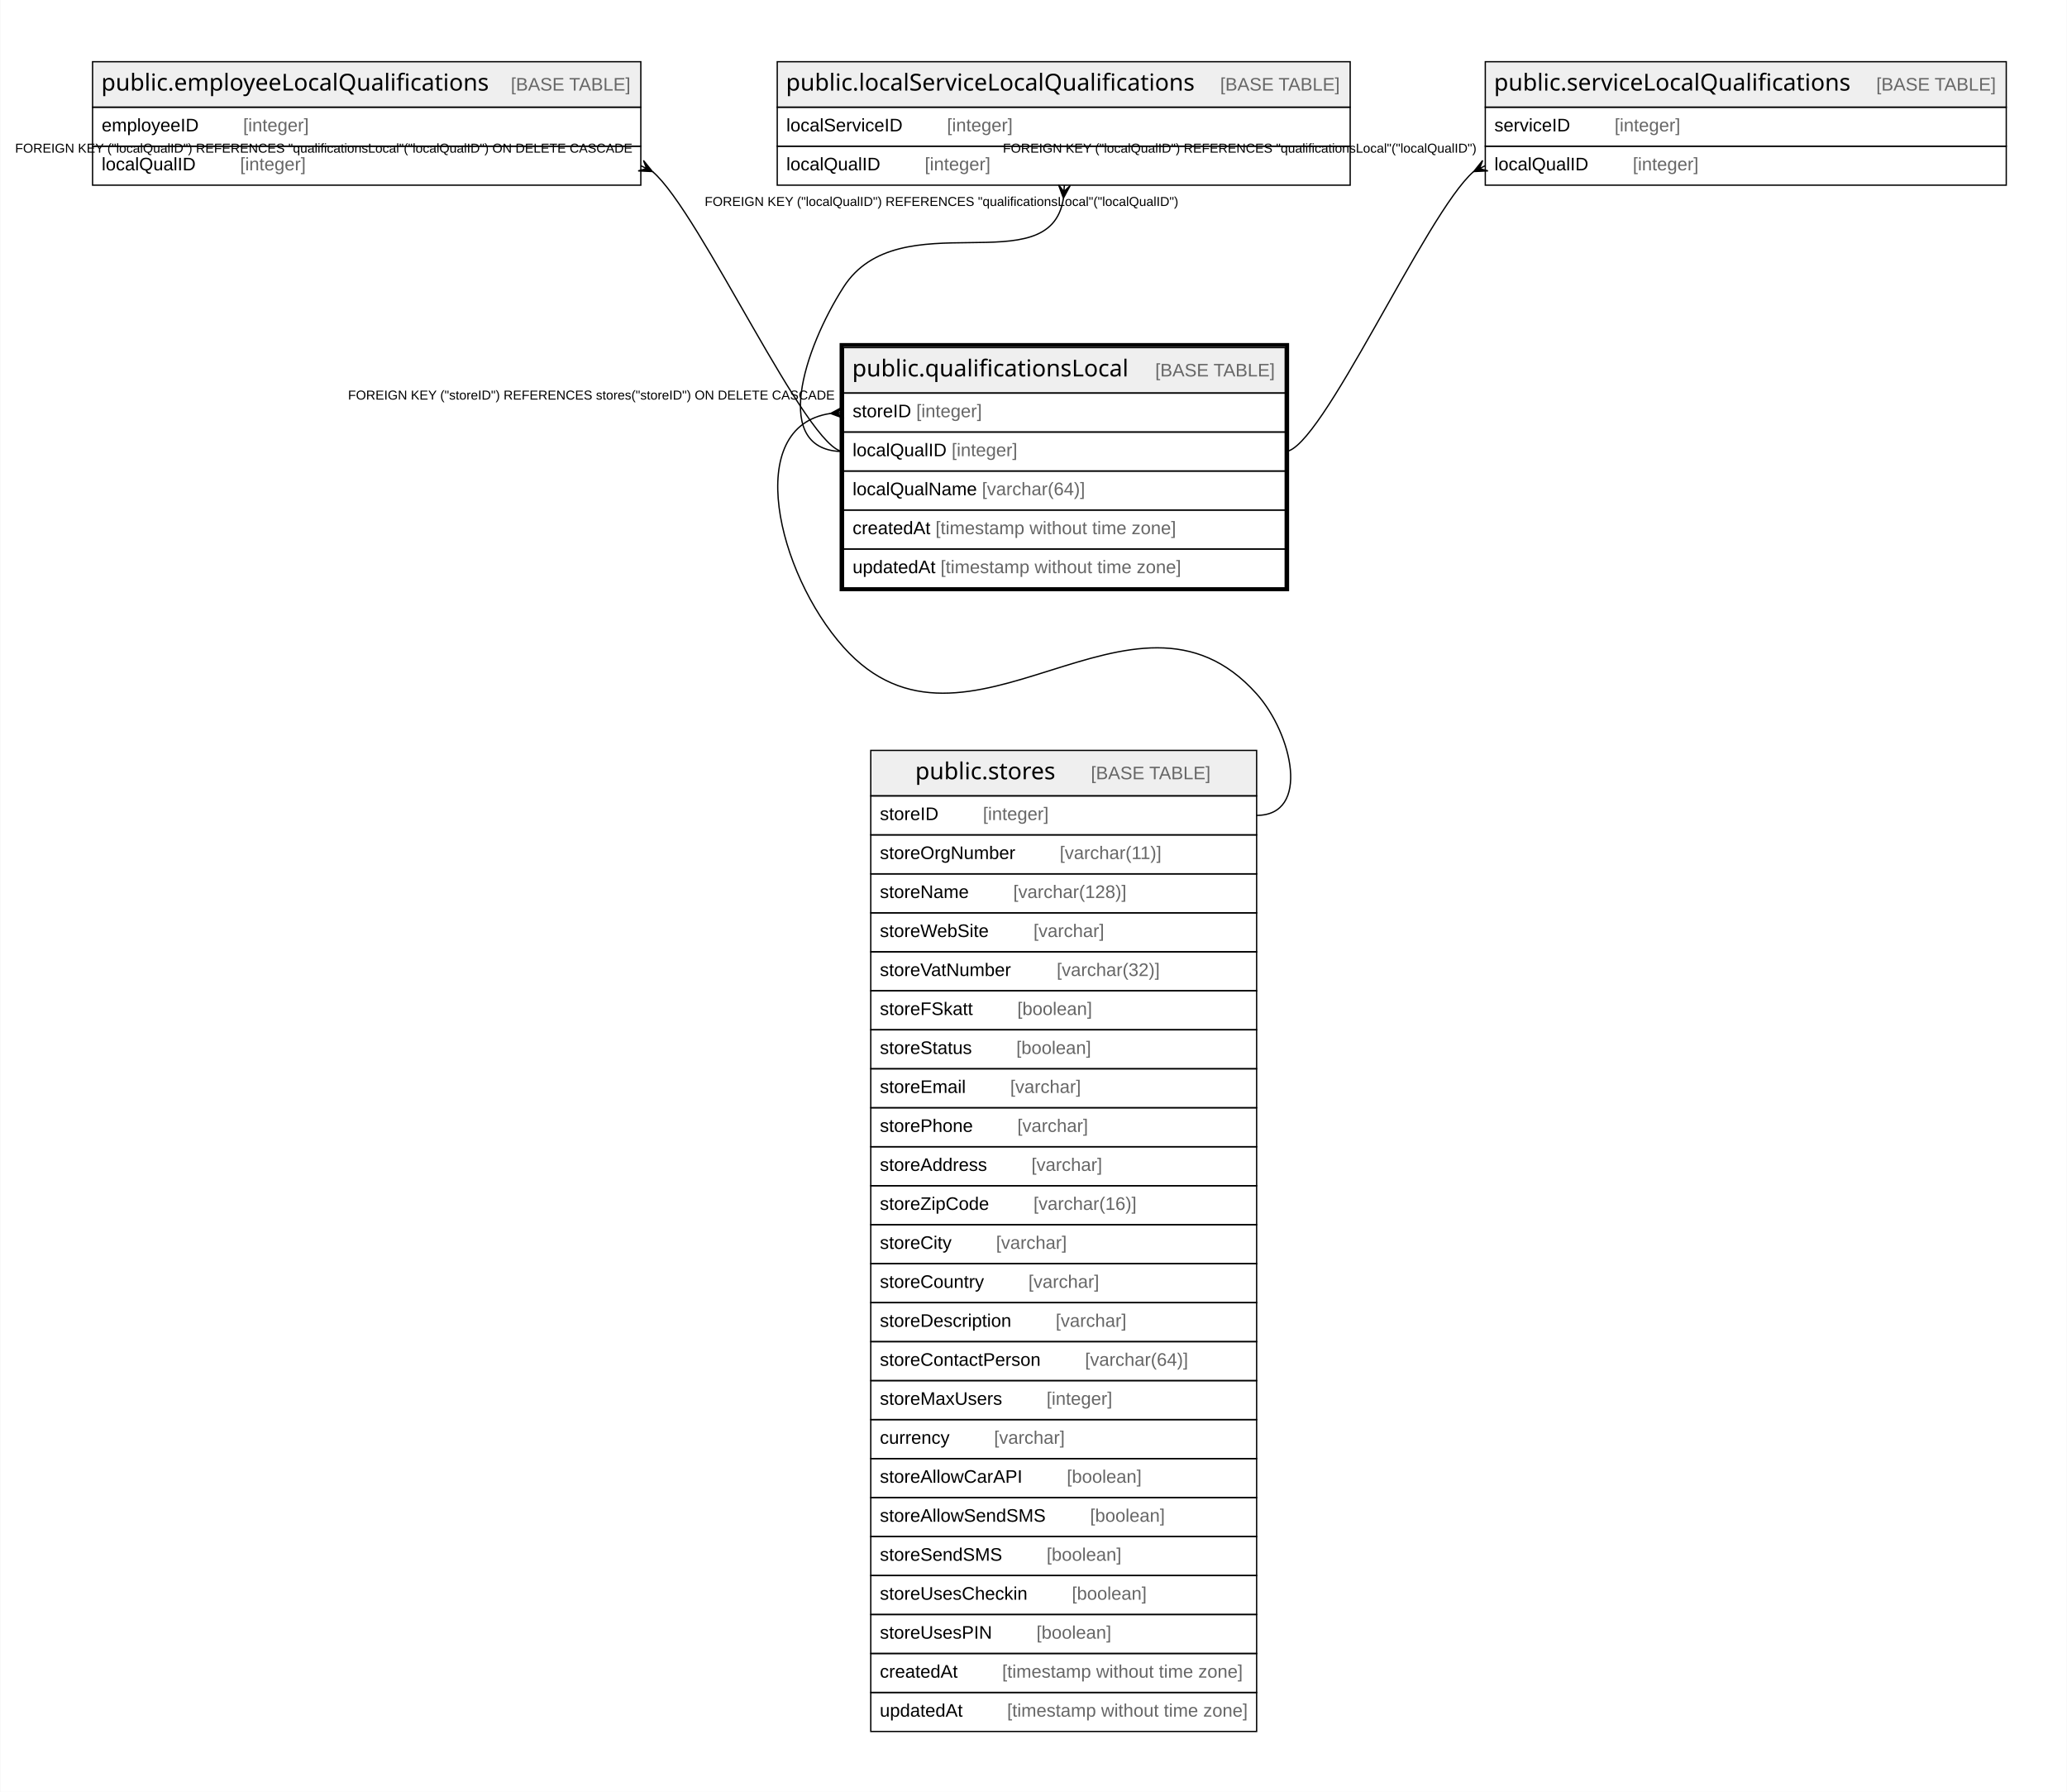
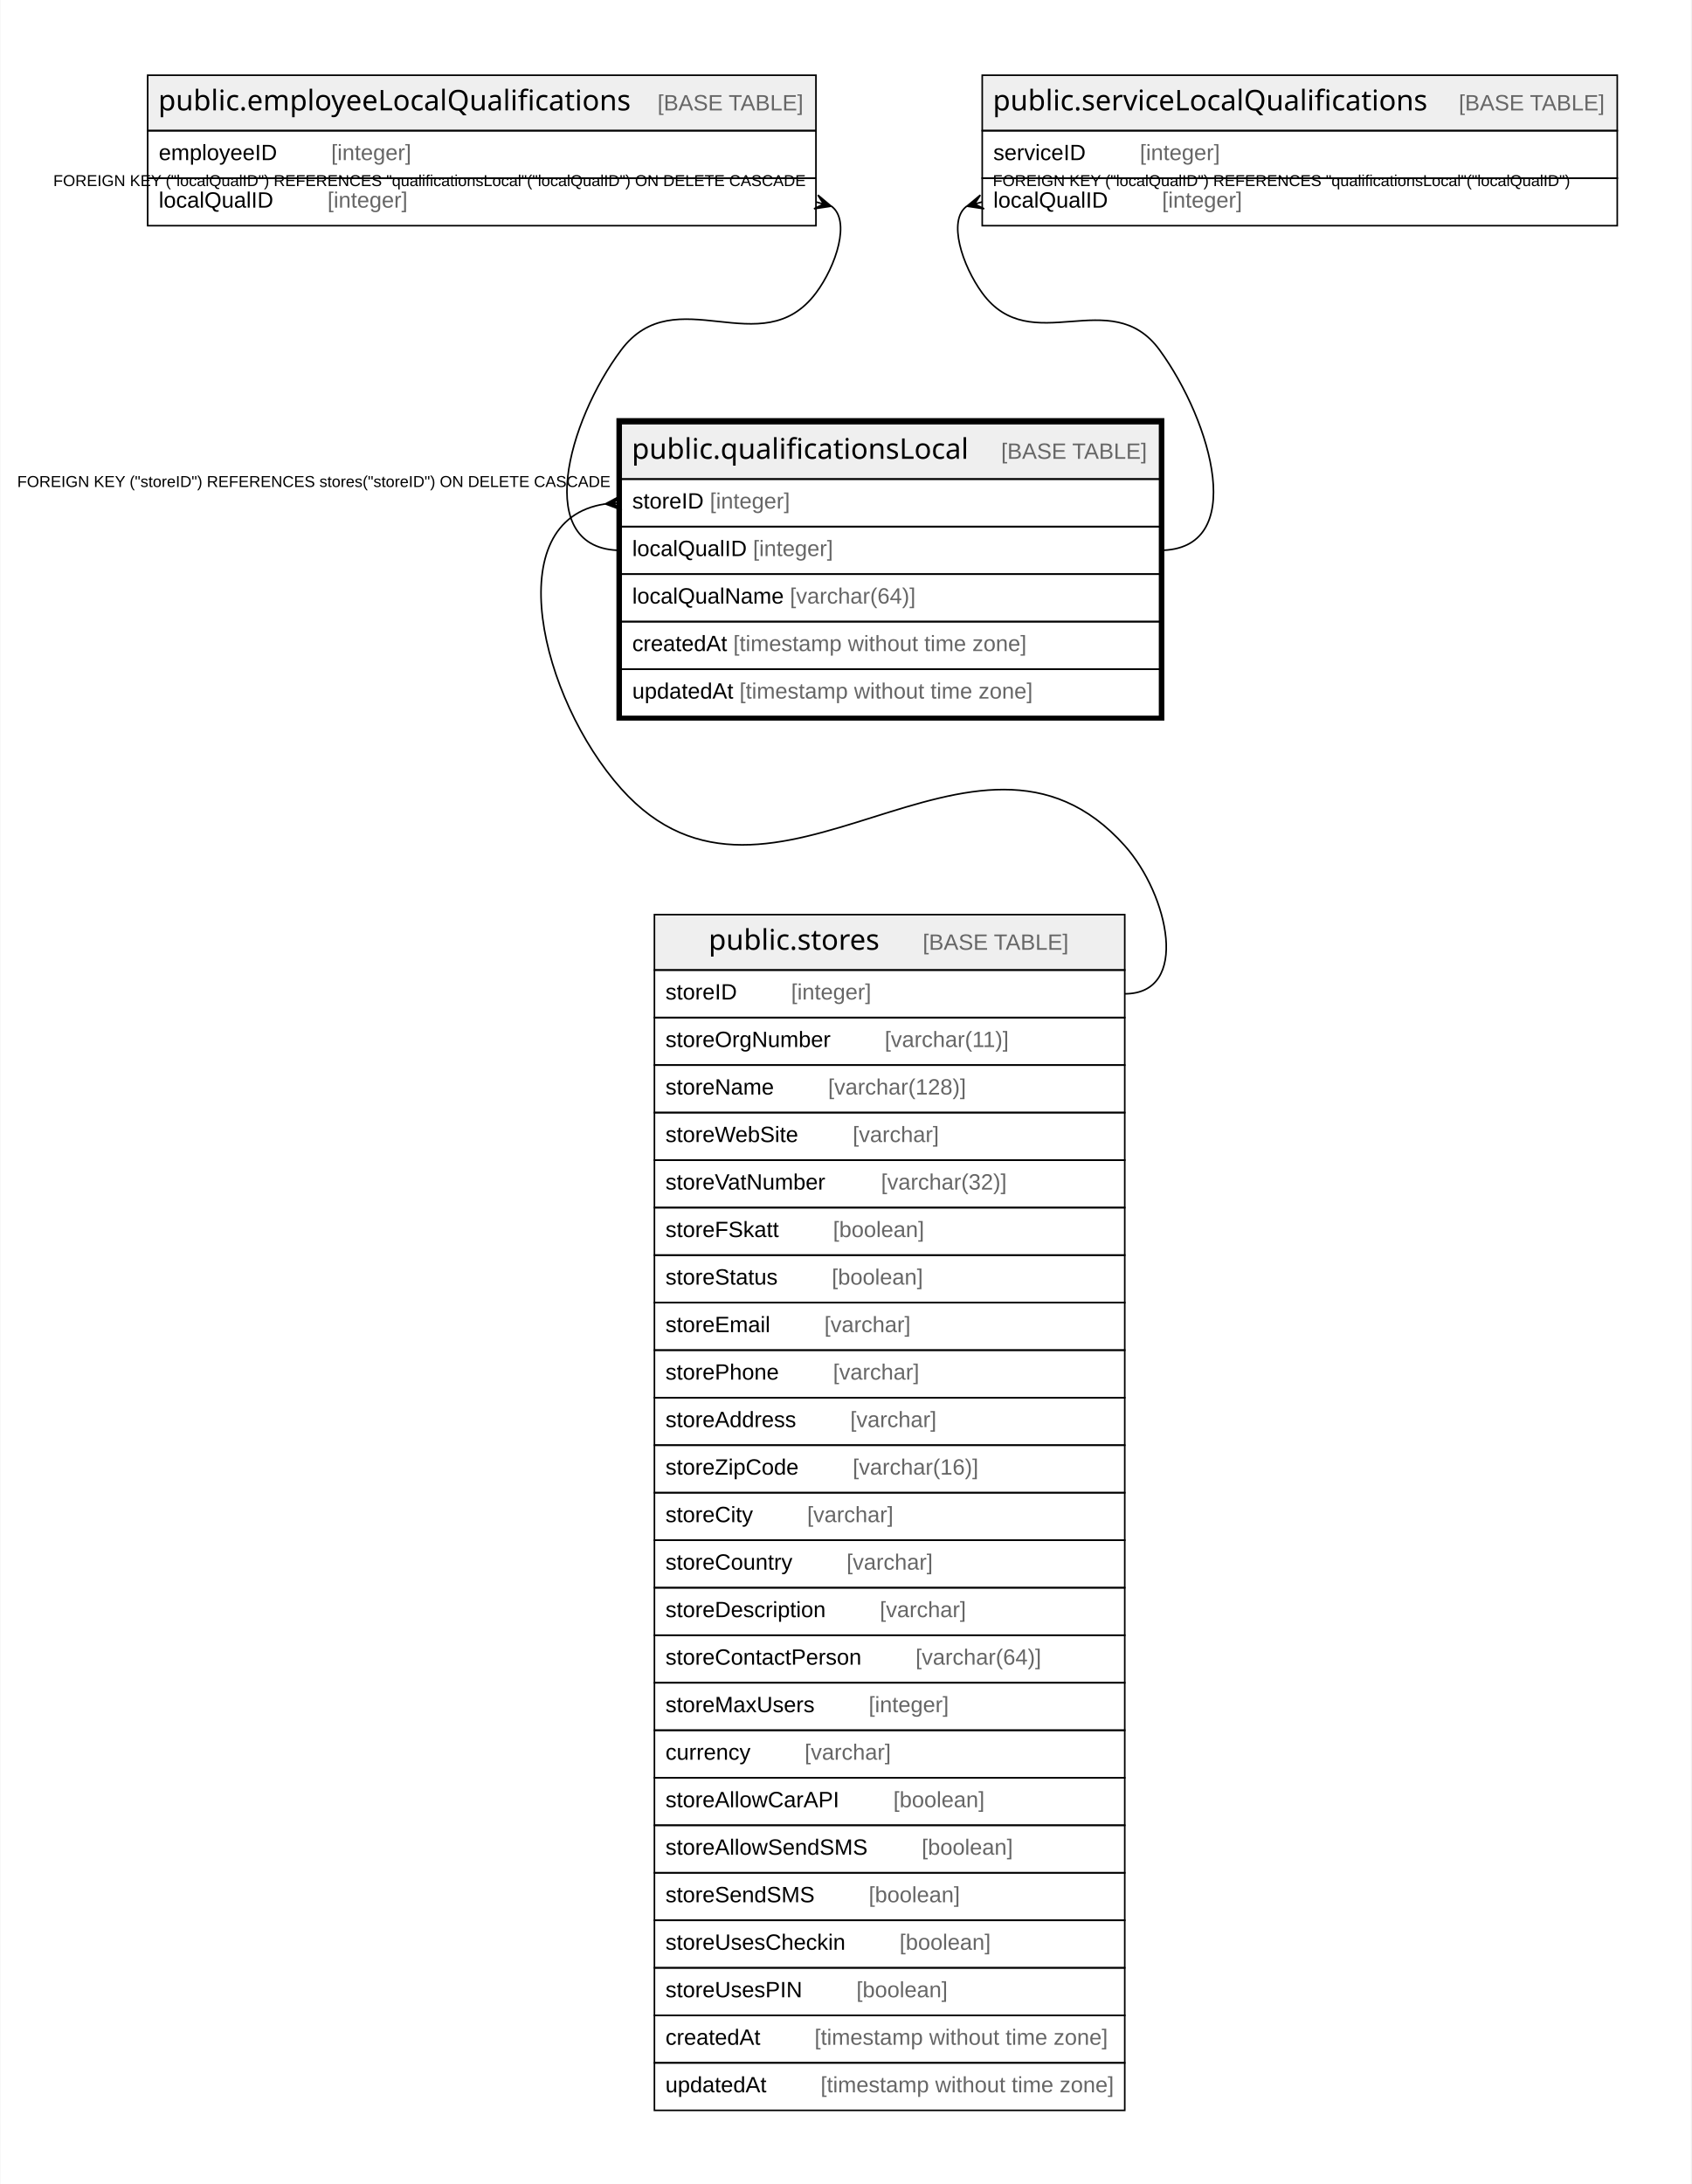
- <svg xmlns="http://www.w3.org/2000/svg" width="1591pt" height="1379pt" viewBox="0.00 0.00 1590.50 1379.00">
+ <svg xmlns="http://www.w3.org/2000/svg" width="1068pt" height="1379pt" viewBox="0.00 0.00 1067.50 1379.00">
  <g id="graph0" class="graph" transform="scale(1 1) rotate(0) translate(4 1375)">
-     <polygon fill="#ffffff" stroke="transparent" points="-4,4 -4,-1375 1586.5,-1375 1586.5,4 -4,4" />
+     <polygon fill="#ffffff" stroke="transparent" points="-4,4 -4,-1375 1063.5,-1375 1063.5,4 -4,4" />
    <g id="node1" class="node">
-       <polygon fill="#efefef" stroke="transparent" points="645,-1072.5 645,-1107.5 985,-1107.5 985,-1072.5 645,-1072.5" />
-       <polygon fill="none" stroke="#000000" points="645,-1072.5 645,-1107.5 985,-1107.5 985,-1072.5 645,-1072.5" />
-       <text text-anchor="start" x="651.696" y="-1085.3" font-family="Arial Bold" font-size="18.00" fill="#000000">public.qualificationsLocal</text>
-       <text text-anchor="start" x="850.736" y="-1085.3" font-family="Arial" font-size="14.00" fill="#000000">    </text>
-       <text text-anchor="start" x="884.941" y="-1085.3" font-family="Arial" font-size="14.00" fill="#666666">[BASE TABLE]</text>
-       <polygon fill="none" stroke="#000000" points="645,-1042.5 645,-1072.5 985,-1072.5 985,-1042.5 645,-1042.5" />
-       <text text-anchor="start" x="652" y="-1053.9" font-family="Arial" font-size="14.00" fill="#000000">storeID </text>
-       <text text-anchor="start" x="701.004" y="-1053.9" font-family="Arial" font-size="14.00" fill="#666666">[integer]</text>
-       <polygon fill="none" stroke="#000000" points="645,-1012.5 645,-1042.5 985,-1042.5 985,-1012.5 645,-1012.5" />
-       <text text-anchor="start" x="652" y="-1023.9" font-family="Arial" font-size="14.00" fill="#000000">localQualID </text>
-       <text text-anchor="start" x="728.229" y="-1023.9" font-family="Arial" font-size="14.00" fill="#666666">[integer]</text>
-       <polygon fill="none" stroke="#000000" points="645,-982.5 645,-1012.5 985,-1012.5 985,-982.5 645,-982.5" />
-       <text text-anchor="start" x="652" y="-993.9" font-family="Arial" font-size="14.00" fill="#000000">localQualName </text>
-       <text text-anchor="start" x="751.564" y="-993.9" font-family="Arial" font-size="14.00" fill="#666666">[varchar(64)]</text>
-       <polygon fill="none" stroke="#000000" points="645,-952.5 645,-982.5 985,-982.5 985,-952.5 645,-952.5" />
-       <text text-anchor="start" x="652" y="-963.9" font-family="Arial" font-size="14.00" fill="#000000">createdAt </text>
-       <text text-anchor="start" x="715.799" y="-963.9" font-family="Arial" font-size="14.00" fill="#666666">[timestamp without time zone]</text>
-       <polygon fill="none" stroke="#000000" points="645,-922.5 645,-952.5 985,-952.5 985,-922.5 645,-922.5" />
-       <text text-anchor="start" x="652" y="-933.9" font-family="Arial" font-size="14.00" fill="#000000">updatedAt </text>
-       <text text-anchor="start" x="719.704" y="-933.9" font-family="Arial" font-size="14.00" fill="#666666">[timestamp without time zone]</text>
-       <polygon fill="none" stroke="#000000" stroke-width="3" points="643.5,-921.5 643.5,-1109.5 986.5,-1109.5 986.5,-921.5 643.5,-921.5" />
+       <polygon fill="#efefef" stroke="transparent" points="388,-1072.5 388,-1107.5 728,-1107.5 728,-1072.5 388,-1072.5" />
+       <polygon fill="none" stroke="#000000" points="388,-1072.5 388,-1107.5 728,-1107.5 728,-1072.5 388,-1072.5" />
+       <text text-anchor="start" x="394.696" y="-1085.3" font-family="Arial Bold" font-size="18.00" fill="#000000">public.qualificationsLocal</text>
+       <text text-anchor="start" x="593.736" y="-1085.3" font-family="Arial" font-size="14.00" fill="#000000">    </text>
+       <text text-anchor="start" x="627.941" y="-1085.3" font-family="Arial" font-size="14.00" fill="#666666">[BASE TABLE]</text>
+       <polygon fill="none" stroke="#000000" points="388,-1042.5 388,-1072.5 728,-1072.5 728,-1042.5 388,-1042.5" />
+       <text text-anchor="start" x="395" y="-1053.9" font-family="Arial" font-size="14.00" fill="#000000">storeID </text>
+       <text text-anchor="start" x="444.004" y="-1053.9" font-family="Arial" font-size="14.00" fill="#666666">[integer]</text>
+       <polygon fill="none" stroke="#000000" points="388,-1012.5 388,-1042.5 728,-1042.5 728,-1012.5 388,-1012.5" />
+       <text text-anchor="start" x="395" y="-1023.9" font-family="Arial" font-size="14.00" fill="#000000">localQualID </text>
+       <text text-anchor="start" x="471.229" y="-1023.9" font-family="Arial" font-size="14.00" fill="#666666">[integer]</text>
+       <polygon fill="none" stroke="#000000" points="388,-982.5 388,-1012.5 728,-1012.5 728,-982.5 388,-982.5" />
+       <text text-anchor="start" x="395" y="-993.9" font-family="Arial" font-size="14.00" fill="#000000">localQualName </text>
+       <text text-anchor="start" x="494.564" y="-993.9" font-family="Arial" font-size="14.00" fill="#666666">[varchar(64)]</text>
+       <polygon fill="none" stroke="#000000" points="388,-952.5 388,-982.5 728,-982.5 728,-952.5 388,-952.5" />
+       <text text-anchor="start" x="395" y="-963.9" font-family="Arial" font-size="14.00" fill="#000000">createdAt </text>
+       <text text-anchor="start" x="458.799" y="-963.9" font-family="Arial" font-size="14.00" fill="#666666">[timestamp without time zone]</text>
+       <polygon fill="none" stroke="#000000" points="388,-922.5 388,-952.5 728,-952.5 728,-922.5 388,-922.5" />
+       <text text-anchor="start" x="395" y="-933.9" font-family="Arial" font-size="14.00" fill="#000000">updatedAt </text>
+       <text text-anchor="start" x="462.704" y="-933.9" font-family="Arial" font-size="14.00" fill="#666666">[timestamp without time zone]</text>
+       <polygon fill="none" stroke="#000000" stroke-width="3" points="386.5,-921.5 386.5,-1109.5 729.5,-1109.5 729.5,-921.5 386.5,-921.5" />
    </g>
    <g id="node2" class="node">
-       <polygon fill="#efefef" stroke="transparent" points="666,-762.5 666,-797.5 963,-797.5 963,-762.5 666,-762.5" />
-       <polygon fill="none" stroke="#000000" points="666,-762.5 666,-797.5 963,-797.5 963,-762.5 666,-762.5" />
-       <text text-anchor="start" x="700.208" y="-775.3" font-family="Arial Bold" font-size="18.00" fill="#000000">public.stores</text>
-       <text text-anchor="start" x="801.224" y="-775.3" font-family="Arial" font-size="14.00" fill="#000000">    </text>
-       <text text-anchor="start" x="835.429" y="-775.3" font-family="Arial" font-size="14.00" fill="#666666">[BASE TABLE]</text>
-       <polygon fill="none" stroke="#000000" points="666,-732.5 666,-762.5 963,-762.5 963,-732.5 666,-732.5" />
-       <text text-anchor="start" x="673" y="-743.9" font-family="Arial" font-size="14.00" fill="#000000">storeID    </text>
-       <text text-anchor="start" x="752.318" y="-743.9" font-family="Arial" font-size="14.00" fill="#666666">[integer]</text>
-       <polygon fill="none" stroke="#000000" points="666,-702.5 666,-732.5 963,-732.5 963,-702.5 666,-702.5" />
-       <text text-anchor="start" x="673" y="-713.9" font-family="Arial" font-size="14.00" fill="#000000">storeOrgNumber    </text>
-       <text text-anchor="start" x="811.431" y="-713.9" font-family="Arial" font-size="14.00" fill="#666666">[varchar(11)]</text>
-       <polygon fill="none" stroke="#000000" points="666,-672.5 666,-702.5 963,-702.5 963,-672.5 666,-672.5" />
-       <text text-anchor="start" x="673" y="-683.9" font-family="Arial" font-size="14.00" fill="#000000">storeName    </text>
-       <text text-anchor="start" x="775.654" y="-683.9" font-family="Arial" font-size="14.00" fill="#666666">[varchar(128)]</text>
-       <polygon fill="none" stroke="#000000" points="666,-642.5 666,-672.5 963,-672.5 963,-642.5 666,-642.5" />
-       <text text-anchor="start" x="673" y="-653.9" font-family="Arial" font-size="14.00" fill="#000000">storeWebSite    </text>
-       <text text-anchor="start" x="791.217" y="-653.9" font-family="Arial" font-size="14.00" fill="#666666">[varchar]</text>
-       <polygon fill="none" stroke="#000000" points="666,-612.5 666,-642.5 963,-642.5 963,-612.5 666,-612.5" />
-       <text text-anchor="start" x="673" y="-623.9" font-family="Arial" font-size="14.00" fill="#000000">storeVatNumber    </text>
-       <text text-anchor="start" x="809.107" y="-623.9" font-family="Arial" font-size="14.00" fill="#666666">[varchar(32)]</text>
-       <polygon fill="none" stroke="#000000" points="666,-582.5 666,-612.5 963,-612.5 963,-582.5 666,-582.5" />
-       <text text-anchor="start" x="673" y="-593.9" font-family="Arial" font-size="14.00" fill="#000000">storeFSkatt    </text>
-       <text text-anchor="start" x="778.774" y="-593.9" font-family="Arial" font-size="14.00" fill="#666666">[boolean]</text>
-       <polygon fill="none" stroke="#000000" points="666,-552.5 666,-582.5 963,-582.5 963,-552.5 666,-552.5" />
-       <text text-anchor="start" x="673" y="-563.9" font-family="Arial" font-size="14.00" fill="#000000">storeStatus    </text>
-       <text text-anchor="start" x="778.004" y="-563.9" font-family="Arial" font-size="14.00" fill="#666666">[boolean]</text>
-       <polygon fill="none" stroke="#000000" points="666,-522.5 666,-552.5 963,-552.5 963,-522.5 666,-522.5" />
-       <text text-anchor="start" x="673" y="-533.9" font-family="Arial" font-size="14.00" fill="#000000">storeEmail    </text>
-       <text text-anchor="start" x="773.314" y="-533.9" font-family="Arial" font-size="14.00" fill="#666666">[varchar]</text>
-       <polygon fill="none" stroke="#000000" points="666,-492.5 666,-522.5 963,-522.5 963,-492.5 666,-492.5" />
-       <text text-anchor="start" x="673" y="-503.9" font-family="Arial" font-size="14.00" fill="#000000">storePhone    </text>
-       <text text-anchor="start" x="778.788" y="-503.9" font-family="Arial" font-size="14.00" fill="#666666">[varchar]</text>
-       <polygon fill="none" stroke="#000000" points="666,-462.5 666,-492.5 963,-492.5 963,-462.5 666,-462.5" />
-       <text text-anchor="start" x="673" y="-473.9" font-family="Arial" font-size="14.00" fill="#000000">storeAddress    </text>
-       <text text-anchor="start" x="789.666" y="-473.9" font-family="Arial" font-size="14.00" fill="#666666">[varchar]</text>
-       <polygon fill="none" stroke="#000000" points="666,-432.5 666,-462.5 963,-462.5 963,-432.5 666,-432.5" />
-       <text text-anchor="start" x="673" y="-443.9" font-family="Arial" font-size="14.00" fill="#000000">storeZipCode    </text>
-       <text text-anchor="start" x="791.217" y="-443.9" font-family="Arial" font-size="14.00" fill="#666666">[varchar(16)]</text>
-       <polygon fill="none" stroke="#000000" points="666,-402.5 666,-432.5 963,-432.5 963,-402.5 666,-402.5" />
-       <text text-anchor="start" x="673" y="-413.9" font-family="Arial" font-size="14.00" fill="#000000">storeCity    </text>
-       <text text-anchor="start" x="762.425" y="-413.9" font-family="Arial" font-size="14.00" fill="#666666">[varchar]</text>
-       <polygon fill="none" stroke="#000000" points="666,-372.5 666,-402.5 963,-402.5 963,-372.5 666,-372.5" />
-       <text text-anchor="start" x="673" y="-383.9" font-family="Arial" font-size="14.00" fill="#000000">storeCountry    </text>
-       <text text-anchor="start" x="787.327" y="-383.9" font-family="Arial" font-size="14.00" fill="#666666">[varchar]</text>
-       <polygon fill="none" stroke="#000000" points="666,-342.5 666,-372.5 963,-372.5 963,-342.5 666,-342.5" />
-       <text text-anchor="start" x="673" y="-353.9" font-family="Arial" font-size="14.00" fill="#000000">storeDescription    </text>
-       <text text-anchor="start" x="808.323" y="-353.9" font-family="Arial" font-size="14.00" fill="#666666">[varchar]</text>
-       <polygon fill="none" stroke="#000000" points="666,-312.5 666,-342.5 963,-342.5 963,-312.5 666,-312.5" />
-       <text text-anchor="start" x="673" y="-323.9" font-family="Arial" font-size="14.00" fill="#000000">storeContactPerson    </text>
-       <text text-anchor="start" x="830.902" y="-323.9" font-family="Arial" font-size="14.00" fill="#666666">[varchar(64)]</text>
-       <polygon fill="none" stroke="#000000" points="666,-282.5 666,-312.5 963,-312.5 963,-282.5 666,-282.5" />
-       <text text-anchor="start" x="673" y="-293.9" font-family="Arial" font-size="14.00" fill="#000000">storeMaxUsers    </text>
-       <text text-anchor="start" x="801.314" y="-293.9" font-family="Arial" font-size="14.00" fill="#666666">[integer]</text>
-       <polygon fill="none" stroke="#000000" points="666,-252.5 666,-282.5 963,-282.5 963,-252.5 666,-252.5" />
-       <text text-anchor="start" x="673" y="-263.9" font-family="Arial" font-size="14.00" fill="#000000">currency    </text>
-       <text text-anchor="start" x="760.874" y="-263.9" font-family="Arial" font-size="14.00" fill="#666666">[varchar]</text>
-       <polygon fill="none" stroke="#000000" points="666,-222.5 666,-252.5 963,-252.5 963,-222.5 666,-222.5" />
-       <text text-anchor="start" x="673" y="-233.9" font-family="Arial" font-size="14.00" fill="#000000">storeAllowCarAPI    </text>
-       <text text-anchor="start" x="816.874" y="-233.9" font-family="Arial" font-size="14.00" fill="#666666">[boolean]</text>
-       <polygon fill="none" stroke="#000000" points="666,-192.5 666,-222.5 963,-222.5 963,-192.5 666,-192.5" />
-       <text text-anchor="start" x="673" y="-203.9" font-family="Arial" font-size="14.00" fill="#000000">storeAllowSendSMS    </text>
-       <text text-anchor="start" x="834.778" y="-203.9" font-family="Arial" font-size="14.00" fill="#666666">[boolean]</text>
-       <polygon fill="none" stroke="#000000" points="666,-162.5 666,-192.5 963,-192.5 963,-162.5 666,-162.5" />
-       <text text-anchor="start" x="673" y="-173.9" font-family="Arial" font-size="14.00" fill="#000000">storeSendSMS    </text>
-       <text text-anchor="start" x="801.339" y="-173.9" font-family="Arial" font-size="14.00" fill="#666666">[boolean]</text>
-       <polygon fill="none" stroke="#000000" points="666,-132.5 666,-162.5 963,-162.5 963,-132.5 666,-132.5" />
-       <text text-anchor="start" x="673" y="-143.9" font-family="Arial" font-size="14.00" fill="#000000">storeUsesCheckin    </text>
-       <text text-anchor="start" x="820.771" y="-143.9" font-family="Arial" font-size="14.00" fill="#666666">[boolean]</text>
-       <polygon fill="none" stroke="#000000" points="666,-102.5 666,-132.5 963,-132.5 963,-102.5 666,-102.5" />
-       <text text-anchor="start" x="673" y="-113.9" font-family="Arial" font-size="14.00" fill="#000000">storeUsesPIN    </text>
-       <text text-anchor="start" x="793.544" y="-113.9" font-family="Arial" font-size="14.00" fill="#666666">[boolean]</text>
-       <polygon fill="none" stroke="#000000" points="666,-72.5 666,-102.5 963,-102.5 963,-72.5 666,-72.5" />
-       <text text-anchor="start" x="673" y="-83.9" font-family="Arial" font-size="14.00" fill="#000000">createdAt    </text>
-       <text text-anchor="start" x="767.114" y="-83.9" font-family="Arial" font-size="14.00" fill="#666666">[timestamp without time zone]</text>
-       <polygon fill="none" stroke="#000000" points="666,-42.5 666,-72.5 963,-72.5 963,-42.5 666,-42.5" />
-       <text text-anchor="start" x="672.921" y="-53.9" font-family="Arial" font-size="14.00" fill="#000000">updatedAt    </text>
-       <text text-anchor="start" x="770.939" y="-53.9" font-family="Arial" font-size="14.00" fill="#666666">[timestamp without time zone]</text>
+       <polygon fill="#efefef" stroke="transparent" points="409,-762.5 409,-797.5 706,-797.5 706,-762.5 409,-762.5" />
+       <polygon fill="none" stroke="#000000" points="409,-762.5 409,-797.5 706,-797.5 706,-762.5 409,-762.5" />
+       <text text-anchor="start" x="443.208" y="-775.3" font-family="Arial Bold" font-size="18.00" fill="#000000">public.stores</text>
+       <text text-anchor="start" x="544.224" y="-775.3" font-family="Arial" font-size="14.00" fill="#000000">    </text>
+       <text text-anchor="start" x="578.429" y="-775.3" font-family="Arial" font-size="14.00" fill="#666666">[BASE TABLE]</text>
+       <polygon fill="none" stroke="#000000" points="409,-732.5 409,-762.5 706,-762.5 706,-732.5 409,-732.5" />
+       <text text-anchor="start" x="416" y="-743.9" font-family="Arial" font-size="14.00" fill="#000000">storeID    </text>
+       <text text-anchor="start" x="495.318" y="-743.9" font-family="Arial" font-size="14.00" fill="#666666">[integer]</text>
+       <polygon fill="none" stroke="#000000" points="409,-702.5 409,-732.5 706,-732.5 706,-702.5 409,-702.5" />
+       <text text-anchor="start" x="416" y="-713.9" font-family="Arial" font-size="14.00" fill="#000000">storeOrgNumber    </text>
+       <text text-anchor="start" x="554.431" y="-713.9" font-family="Arial" font-size="14.00" fill="#666666">[varchar(11)]</text>
+       <polygon fill="none" stroke="#000000" points="409,-672.5 409,-702.5 706,-702.5 706,-672.5 409,-672.5" />
+       <text text-anchor="start" x="416" y="-683.9" font-family="Arial" font-size="14.00" fill="#000000">storeName    </text>
+       <text text-anchor="start" x="518.654" y="-683.9" font-family="Arial" font-size="14.00" fill="#666666">[varchar(128)]</text>
+       <polygon fill="none" stroke="#000000" points="409,-642.5 409,-672.5 706,-672.5 706,-642.5 409,-642.5" />
+       <text text-anchor="start" x="416" y="-653.9" font-family="Arial" font-size="14.00" fill="#000000">storeWebSite    </text>
+       <text text-anchor="start" x="534.217" y="-653.9" font-family="Arial" font-size="14.00" fill="#666666">[varchar]</text>
+       <polygon fill="none" stroke="#000000" points="409,-612.5 409,-642.5 706,-642.5 706,-612.5 409,-612.5" />
+       <text text-anchor="start" x="416" y="-623.9" font-family="Arial" font-size="14.00" fill="#000000">storeVatNumber    </text>
+       <text text-anchor="start" x="552.107" y="-623.9" font-family="Arial" font-size="14.00" fill="#666666">[varchar(32)]</text>
+       <polygon fill="none" stroke="#000000" points="409,-582.5 409,-612.5 706,-612.5 706,-582.5 409,-582.5" />
+       <text text-anchor="start" x="416" y="-593.9" font-family="Arial" font-size="14.00" fill="#000000">storeFSkatt    </text>
+       <text text-anchor="start" x="521.774" y="-593.9" font-family="Arial" font-size="14.00" fill="#666666">[boolean]</text>
+       <polygon fill="none" stroke="#000000" points="409,-552.5 409,-582.5 706,-582.5 706,-552.5 409,-552.5" />
+       <text text-anchor="start" x="416" y="-563.9" font-family="Arial" font-size="14.00" fill="#000000">storeStatus    </text>
+       <text text-anchor="start" x="521.004" y="-563.9" font-family="Arial" font-size="14.00" fill="#666666">[boolean]</text>
+       <polygon fill="none" stroke="#000000" points="409,-522.5 409,-552.5 706,-552.5 706,-522.5 409,-522.5" />
+       <text text-anchor="start" x="416" y="-533.9" font-family="Arial" font-size="14.00" fill="#000000">storeEmail    </text>
+       <text text-anchor="start" x="516.314" y="-533.9" font-family="Arial" font-size="14.00" fill="#666666">[varchar]</text>
+       <polygon fill="none" stroke="#000000" points="409,-492.5 409,-522.5 706,-522.5 706,-492.5 409,-492.5" />
+       <text text-anchor="start" x="416" y="-503.9" font-family="Arial" font-size="14.00" fill="#000000">storePhone    </text>
+       <text text-anchor="start" x="521.788" y="-503.9" font-family="Arial" font-size="14.00" fill="#666666">[varchar]</text>
+       <polygon fill="none" stroke="#000000" points="409,-462.5 409,-492.5 706,-492.5 706,-462.5 409,-462.5" />
+       <text text-anchor="start" x="416" y="-473.9" font-family="Arial" font-size="14.00" fill="#000000">storeAddress    </text>
+       <text text-anchor="start" x="532.666" y="-473.9" font-family="Arial" font-size="14.00" fill="#666666">[varchar]</text>
+       <polygon fill="none" stroke="#000000" points="409,-432.5 409,-462.5 706,-462.5 706,-432.5 409,-432.5" />
+       <text text-anchor="start" x="416" y="-443.9" font-family="Arial" font-size="14.00" fill="#000000">storeZipCode    </text>
+       <text text-anchor="start" x="534.217" y="-443.9" font-family="Arial" font-size="14.00" fill="#666666">[varchar(16)]</text>
+       <polygon fill="none" stroke="#000000" points="409,-402.5 409,-432.5 706,-432.5 706,-402.5 409,-402.5" />
+       <text text-anchor="start" x="416" y="-413.9" font-family="Arial" font-size="14.00" fill="#000000">storeCity    </text>
+       <text text-anchor="start" x="505.425" y="-413.9" font-family="Arial" font-size="14.00" fill="#666666">[varchar]</text>
+       <polygon fill="none" stroke="#000000" points="409,-372.5 409,-402.5 706,-402.5 706,-372.5 409,-372.5" />
+       <text text-anchor="start" x="416" y="-383.9" font-family="Arial" font-size="14.00" fill="#000000">storeCountry    </text>
+       <text text-anchor="start" x="530.327" y="-383.9" font-family="Arial" font-size="14.00" fill="#666666">[varchar]</text>
+       <polygon fill="none" stroke="#000000" points="409,-342.5 409,-372.5 706,-372.5 706,-342.5 409,-342.5" />
+       <text text-anchor="start" x="416" y="-353.9" font-family="Arial" font-size="14.00" fill="#000000">storeDescription    </text>
+       <text text-anchor="start" x="551.323" y="-353.9" font-family="Arial" font-size="14.00" fill="#666666">[varchar]</text>
+       <polygon fill="none" stroke="#000000" points="409,-312.5 409,-342.5 706,-342.5 706,-312.5 409,-312.5" />
+       <text text-anchor="start" x="416" y="-323.9" font-family="Arial" font-size="14.00" fill="#000000">storeContactPerson    </text>
+       <text text-anchor="start" x="573.902" y="-323.9" font-family="Arial" font-size="14.00" fill="#666666">[varchar(64)]</text>
+       <polygon fill="none" stroke="#000000" points="409,-282.5 409,-312.5 706,-312.5 706,-282.5 409,-282.5" />
+       <text text-anchor="start" x="416" y="-293.9" font-family="Arial" font-size="14.00" fill="#000000">storeMaxUsers    </text>
+       <text text-anchor="start" x="544.314" y="-293.9" font-family="Arial" font-size="14.00" fill="#666666">[integer]</text>
+       <polygon fill="none" stroke="#000000" points="409,-252.5 409,-282.5 706,-282.5 706,-252.5 409,-252.5" />
+       <text text-anchor="start" x="416" y="-263.9" font-family="Arial" font-size="14.00" fill="#000000">currency    </text>
+       <text text-anchor="start" x="503.874" y="-263.9" font-family="Arial" font-size="14.00" fill="#666666">[varchar]</text>
+       <polygon fill="none" stroke="#000000" points="409,-222.5 409,-252.5 706,-252.5 706,-222.5 409,-222.5" />
+       <text text-anchor="start" x="416" y="-233.9" font-family="Arial" font-size="14.00" fill="#000000">storeAllowCarAPI    </text>
+       <text text-anchor="start" x="559.874" y="-233.9" font-family="Arial" font-size="14.00" fill="#666666">[boolean]</text>
+       <polygon fill="none" stroke="#000000" points="409,-192.5 409,-222.5 706,-222.5 706,-192.5 409,-192.5" />
+       <text text-anchor="start" x="416" y="-203.9" font-family="Arial" font-size="14.00" fill="#000000">storeAllowSendSMS    </text>
+       <text text-anchor="start" x="577.778" y="-203.9" font-family="Arial" font-size="14.00" fill="#666666">[boolean]</text>
+       <polygon fill="none" stroke="#000000" points="409,-162.5 409,-192.5 706,-192.5 706,-162.5 409,-162.5" />
+       <text text-anchor="start" x="416" y="-173.9" font-family="Arial" font-size="14.00" fill="#000000">storeSendSMS    </text>
+       <text text-anchor="start" x="544.339" y="-173.9" font-family="Arial" font-size="14.00" fill="#666666">[boolean]</text>
+       <polygon fill="none" stroke="#000000" points="409,-132.5 409,-162.5 706,-162.5 706,-132.5 409,-132.5" />
+       <text text-anchor="start" x="416" y="-143.9" font-family="Arial" font-size="14.00" fill="#000000">storeUsesCheckin    </text>
+       <text text-anchor="start" x="563.771" y="-143.9" font-family="Arial" font-size="14.00" fill="#666666">[boolean]</text>
+       <polygon fill="none" stroke="#000000" points="409,-102.5 409,-132.5 706,-132.5 706,-102.5 409,-102.5" />
+       <text text-anchor="start" x="416" y="-113.9" font-family="Arial" font-size="14.00" fill="#000000">storeUsesPIN    </text>
+       <text text-anchor="start" x="536.544" y="-113.9" font-family="Arial" font-size="14.00" fill="#666666">[boolean]</text>
+       <polygon fill="none" stroke="#000000" points="409,-72.5 409,-102.5 706,-102.5 706,-72.5 409,-72.5" />
+       <text text-anchor="start" x="416" y="-83.9" font-family="Arial" font-size="14.00" fill="#000000">createdAt    </text>
+       <text text-anchor="start" x="510.114" y="-83.9" font-family="Arial" font-size="14.00" fill="#666666">[timestamp without time zone]</text>
+       <polygon fill="none" stroke="#000000" points="409,-42.5 409,-72.5 706,-72.5 706,-42.5 409,-42.5" />
+       <text text-anchor="start" x="415.921" y="-53.9" font-family="Arial" font-size="14.00" fill="#000000">updatedAt    </text>
+       <text text-anchor="start" x="513.939" y="-53.9" font-family="Arial" font-size="14.00" fill="#666666">[timestamp without time zone]</text>
    </g>
    <g id="edge1" class="edge">
-       <path fill="none" stroke="#000000" d="M634.829,-1056.786C567.238,-1046.781 593.961,-934.143 645,-877 739.75,-770.918 868.25,-947.082 963,-841 990.682,-810.007 1004.556,-747.5 963,-747.5" />
-       <polygon fill="#000000" stroke="#000000" points="635.025,-1056.8 644.685,-1061.989 640.012,-1057.15 645,-1057.5 645,-1057.5 645,-1057.5 640.012,-1057.15 645.315,-1053.011 635.025,-1056.8 635.025,-1056.8" />
-       <text text-anchor="start" x="263.623" y="-1067.5" font-family="Arial" font-size="10.00" fill="#000000">FOREIGN KEY ("storeID") REFERENCES stores("storeID") ON DELETE CASCADE</text>
+       <path fill="none" stroke="#000000" d="M377.829,-1056.786C310.238,-1046.781 336.961,-934.143 388,-877 482.75,-770.918 611.25,-947.082 706,-841 733.682,-810.007 747.556,-747.5 706,-747.5" />
+       <polygon fill="#000000" stroke="#000000" points="378.025,-1056.8 387.685,-1061.989 383.012,-1057.15 388,-1057.5 388,-1057.5 388,-1057.5 383.012,-1057.15 388.315,-1053.011 378.025,-1056.8 378.025,-1056.8" />
+       <text text-anchor="start" x="6.623" y="-1067.5" font-family="Arial" font-size="10.00" fill="#000000">FOREIGN KEY ("storeID") REFERENCES stores("storeID") ON DELETE CASCADE</text>
    </g>
    <g id="node3" class="node">
-       <polygon fill="#efefef" stroke="transparent" points="67,-1292.5 67,-1327.5 489,-1327.5 489,-1292.5 67,-1292.5" />
-       <polygon fill="none" stroke="#000000" points="67,-1292.5 67,-1327.5 489,-1327.5 489,-1292.5 67,-1292.5" />
-       <text text-anchor="start" x="73.689" y="-1305.3" font-family="Arial Bold" font-size="18.00" fill="#000000">public.employeeLocalQualifications</text>
-       <text text-anchor="start" x="354.743" y="-1305.3" font-family="Arial" font-size="14.00" fill="#000000">    </text>
-       <text text-anchor="start" x="388.948" y="-1305.3" font-family="Arial" font-size="14.00" fill="#666666">[BASE TABLE]</text>
-       <polygon fill="none" stroke="#000000" points="67,-1262.5 67,-1292.5 489,-1292.5 489,-1262.5 67,-1262.5" />
-       <text text-anchor="start" x="74" y="-1273.9" font-family="Arial" font-size="14.00" fill="#000000">employeeID    </text>
-       <text text-anchor="start" x="182.882" y="-1273.9" font-family="Arial" font-size="14.00" fill="#666666">[integer]</text>
-       <polygon fill="none" stroke="#000000" points="67,-1232.5 67,-1262.5 489,-1262.5 489,-1232.5 67,-1232.5" />
-       <text text-anchor="start" x="74" y="-1243.9" font-family="Arial" font-size="14.00" fill="#000000">localQualID    </text>
-       <text text-anchor="start" x="180.543" y="-1243.9" font-family="Arial" font-size="14.00" fill="#666666">[integer]</text>
+       <polygon fill="#efefef" stroke="transparent" points="89,-1292.5 89,-1327.5 511,-1327.5 511,-1292.5 89,-1292.5" />
+       <polygon fill="none" stroke="#000000" points="89,-1292.5 89,-1327.5 511,-1327.5 511,-1292.5 89,-1292.5" />
+       <text text-anchor="start" x="95.689" y="-1305.3" font-family="Arial Bold" font-size="18.00" fill="#000000">public.employeeLocalQualifications</text>
+       <text text-anchor="start" x="376.743" y="-1305.3" font-family="Arial" font-size="14.00" fill="#000000">    </text>
+       <text text-anchor="start" x="410.948" y="-1305.3" font-family="Arial" font-size="14.00" fill="#666666">[BASE TABLE]</text>
+       <polygon fill="none" stroke="#000000" points="89,-1262.5 89,-1292.5 511,-1292.5 511,-1262.5 89,-1262.5" />
+       <text text-anchor="start" x="96" y="-1273.9" font-family="Arial" font-size="14.00" fill="#000000">employeeID    </text>
+       <text text-anchor="start" x="204.882" y="-1273.9" font-family="Arial" font-size="14.00" fill="#666666">[integer]</text>
+       <polygon fill="none" stroke="#000000" points="89,-1232.5 89,-1262.5 511,-1262.5 511,-1232.5 89,-1232.5" />
+       <text text-anchor="start" x="96" y="-1243.9" font-family="Arial" font-size="14.00" fill="#000000">localQualID    </text>
+       <text text-anchor="start" x="202.543" y="-1243.9" font-family="Arial" font-size="14.00" fill="#666666">[integer]</text>
    </g>
    <g id="edge2" class="edge">
-       <path fill="none" stroke="#000000" d="M498.106,-1242.905C534.99,-1211.312 617.609,-1027.5 645,-1027.5" />
-       <polygon fill="#000000" stroke="#000000" points="497.928,-1242.995 486.973,-1243.483 493.464,-1245.247 489,-1247.5 489,-1247.5 489,-1247.5 493.464,-1245.247 491.027,-1251.517 497.928,-1242.995 497.928,-1242.995" />
-       <text text-anchor="start" x="7.399" y="-1257.5" font-family="Arial" font-size="10.00" fill="#000000">FOREIGN KEY ("localQualID") REFERENCES "qualificationsLocal"("localQualID") ON DELETE CASCADE</text>
+       <path fill="none" stroke="#000000" d="M520.824,-1244.745C533.061,-1235.79 523.81,-1207.096 511,-1190 476.845,-1144.416 422.155,-1199.584 388,-1154 354.288,-1109.006 331.778,-1027.5 388,-1027.5" />
+       <polygon fill="#000000" stroke="#000000" points="520.629,-1244.8 509.785,-1243.167 515.814,-1246.15 511,-1247.5 511,-1247.5 511,-1247.5 515.814,-1246.15 512.215,-1251.833 520.629,-1244.8 520.629,-1244.8" />
+       <text text-anchor="start" x="29.399" y="-1257.5" font-family="Arial" font-size="10.00" fill="#000000">FOREIGN KEY ("localQualID") REFERENCES "qualificationsLocal"("localQualID") ON DELETE CASCADE</text>
    </g>
    <g id="node4" class="node">
-       <polygon fill="#efefef" stroke="transparent" points="594,-1292.5 594,-1327.5 1035,-1327.5 1035,-1292.5 594,-1292.5" />
-       <polygon fill="none" stroke="#000000" points="594,-1292.5 594,-1327.5 1035,-1327.5 1035,-1292.5 594,-1292.5" />
-       <text text-anchor="start" x="600.696" y="-1305.3" font-family="Arial Bold" font-size="18.00" fill="#000000">public.localServiceLocalQualifications</text>
-       <text text-anchor="start" x="900.736" y="-1305.3" font-family="Arial" font-size="14.00" fill="#000000">    </text>
-       <text text-anchor="start" x="934.941" y="-1305.3" font-family="Arial" font-size="14.00" fill="#666666">[BASE TABLE]</text>
-       <polygon fill="none" stroke="#000000" points="594,-1262.5 594,-1292.5 1035,-1292.5 1035,-1262.5 594,-1262.5" />
-       <text text-anchor="start" x="601" y="-1273.9" font-family="Arial" font-size="14.00" fill="#000000">localServiceID    </text>
-       <text text-anchor="start" x="724.649" y="-1273.9" font-family="Arial" font-size="14.00" fill="#666666">[integer]</text>
-       <polygon fill="none" stroke="#000000" points="594,-1232.5 594,-1262.5 1035,-1262.5 1035,-1232.5 594,-1232.5" />
-       <text text-anchor="start" x="601" y="-1243.9" font-family="Arial" font-size="14.00" fill="#000000">localQualID    </text>
-       <text text-anchor="start" x="707.543" y="-1243.9" font-family="Arial" font-size="14.00" fill="#666666">[integer]</text>
+       <polygon fill="#efefef" stroke="transparent" points="616,-1292.5 616,-1327.5 1017,-1327.5 1017,-1292.5 616,-1292.5" />
+       <polygon fill="none" stroke="#000000" points="616,-1292.5 616,-1327.5 1017,-1327.5 1017,-1292.5 616,-1292.5" />
+       <text text-anchor="start" x="622.698" y="-1305.3" font-family="Arial Bold" font-size="18.00" fill="#000000">public.serviceLocalQualifications</text>
+       <text text-anchor="start" x="882.734" y="-1305.3" font-family="Arial" font-size="14.00" fill="#000000">    </text>
+       <text text-anchor="start" x="916.938" y="-1305.3" font-family="Arial" font-size="14.00" fill="#666666">[BASE TABLE]</text>
+       <polygon fill="none" stroke="#000000" points="616,-1262.5 616,-1292.5 1017,-1292.5 1017,-1262.5 616,-1262.5" />
+       <text text-anchor="start" x="623" y="-1273.9" font-family="Arial" font-size="14.00" fill="#000000">serviceID    </text>
+       <text text-anchor="start" x="715.534" y="-1273.9" font-family="Arial" font-size="14.00" fill="#666666">[integer]</text>
+       <polygon fill="none" stroke="#000000" points="616,-1232.5 616,-1262.5 1017,-1262.5 1017,-1232.5 616,-1232.5" />
+       <text text-anchor="start" x="623" y="-1243.9" font-family="Arial" font-size="14.00" fill="#000000">localQualID    </text>
+       <text text-anchor="start" x="729.543" y="-1243.9" font-family="Arial" font-size="14.00" fill="#666666">[integer]</text>
    </g>
    <g id="edge3" class="edge">
-       <path fill="none" stroke="#000000" d="M814.261,-1222.214C803.918,-1155.708 687.832,-1220.956 645,-1154 614.703,-1106.639 588.778,-1027.5 645,-1027.5" />
-       <polygon fill="#000000" stroke="#000000" points="814.283,-1222.526 810.512,-1232.822 814.642,-1227.513 815,-1232.5 815,-1232.5 815,-1232.5 814.642,-1227.513 819.488,-1232.178 814.283,-1222.526 814.283,-1222.526" />
-       <text text-anchor="start" x="538.18" y="-1216.5" font-family="Arial" font-size="10.00" fill="#000000">FOREIGN KEY ("localQualID") REFERENCES "qualificationsLocal"("localQualID")</text>
-     </g>
-     <g id="node5" class="node">
-       <polygon fill="#efefef" stroke="transparent" points="1139,-1292.5 1139,-1327.5 1540,-1327.5 1540,-1292.5 1139,-1292.5" />
-       <polygon fill="none" stroke="#000000" points="1139,-1292.5 1139,-1327.5 1540,-1327.5 1540,-1292.5 1139,-1292.5" />
-       <text text-anchor="start" x="1145.698" y="-1305.3" font-family="Arial Bold" font-size="18.00" fill="#000000">public.serviceLocalQualifications</text>
-       <text text-anchor="start" x="1405.734" y="-1305.3" font-family="Arial" font-size="14.00" fill="#000000">    </text>
-       <text text-anchor="start" x="1439.938" y="-1305.3" font-family="Arial" font-size="14.00" fill="#666666">[BASE TABLE]</text>
-       <polygon fill="none" stroke="#000000" points="1139,-1262.5 1139,-1292.5 1540,-1292.5 1540,-1262.5 1139,-1262.5" />
-       <text text-anchor="start" x="1146" y="-1273.9" font-family="Arial" font-size="14.00" fill="#000000">serviceID    </text>
-       <text text-anchor="start" x="1238.534" y="-1273.9" font-family="Arial" font-size="14.00" fill="#666666">[integer]</text>
-       <polygon fill="none" stroke="#000000" points="1139,-1232.5 1139,-1262.5 1540,-1262.5 1540,-1232.5 1139,-1232.5" />
-       <text text-anchor="start" x="1146" y="-1243.9" font-family="Arial" font-size="14.00" fill="#000000">localQualID    </text>
-       <text text-anchor="start" x="1252.543" y="-1243.9" font-family="Arial" font-size="14.00" fill="#666666">[integer]</text>
-     </g>
-     <g id="edge4" class="edge">
-       <path fill="none" stroke="#000000" d="M1129.96,-1242.905C1093.426,-1211.312 1012.274,-1027.5 985,-1027.5" />
-       <polygon fill="#000000" stroke="#000000" points="1130.086,-1242.968 1136.961,-1251.512 1134.543,-1245.234 1139,-1247.5 1139,-1247.5 1139,-1247.5 1134.543,-1245.234 1141.039,-1243.488 1130.086,-1242.968 1130.086,-1242.968" />
-       <text text-anchor="start" x="767.68" y="-1257.5" font-family="Arial" font-size="10.00" fill="#000000">FOREIGN KEY ("localQualID") REFERENCES "qualificationsLocal"("localQualID")</text>
+       <path fill="none" stroke="#000000" d="M606.194,-1244.759C594.013,-1235.845 603.416,-1207.263 616,-1190 646.8,-1147.748 697.2,-1196.252 728,-1154 761.118,-1108.568 784.222,-1027.5 728,-1027.5" />
+       <polygon fill="#000000" stroke="#000000" points="606.369,-1244.807 614.788,-1251.834 611.185,-1246.154 616,-1247.5 616,-1247.5 616,-1247.5 611.185,-1246.154 617.212,-1243.166 606.369,-1244.807 606.369,-1244.807" />
+       <text text-anchor="start" x="622.68" y="-1257.5" font-family="Arial" font-size="10.00" fill="#000000">FOREIGN KEY ("localQualID") REFERENCES "qualificationsLocal"("localQualID")</text>
    </g>
  </g>
</svg>
